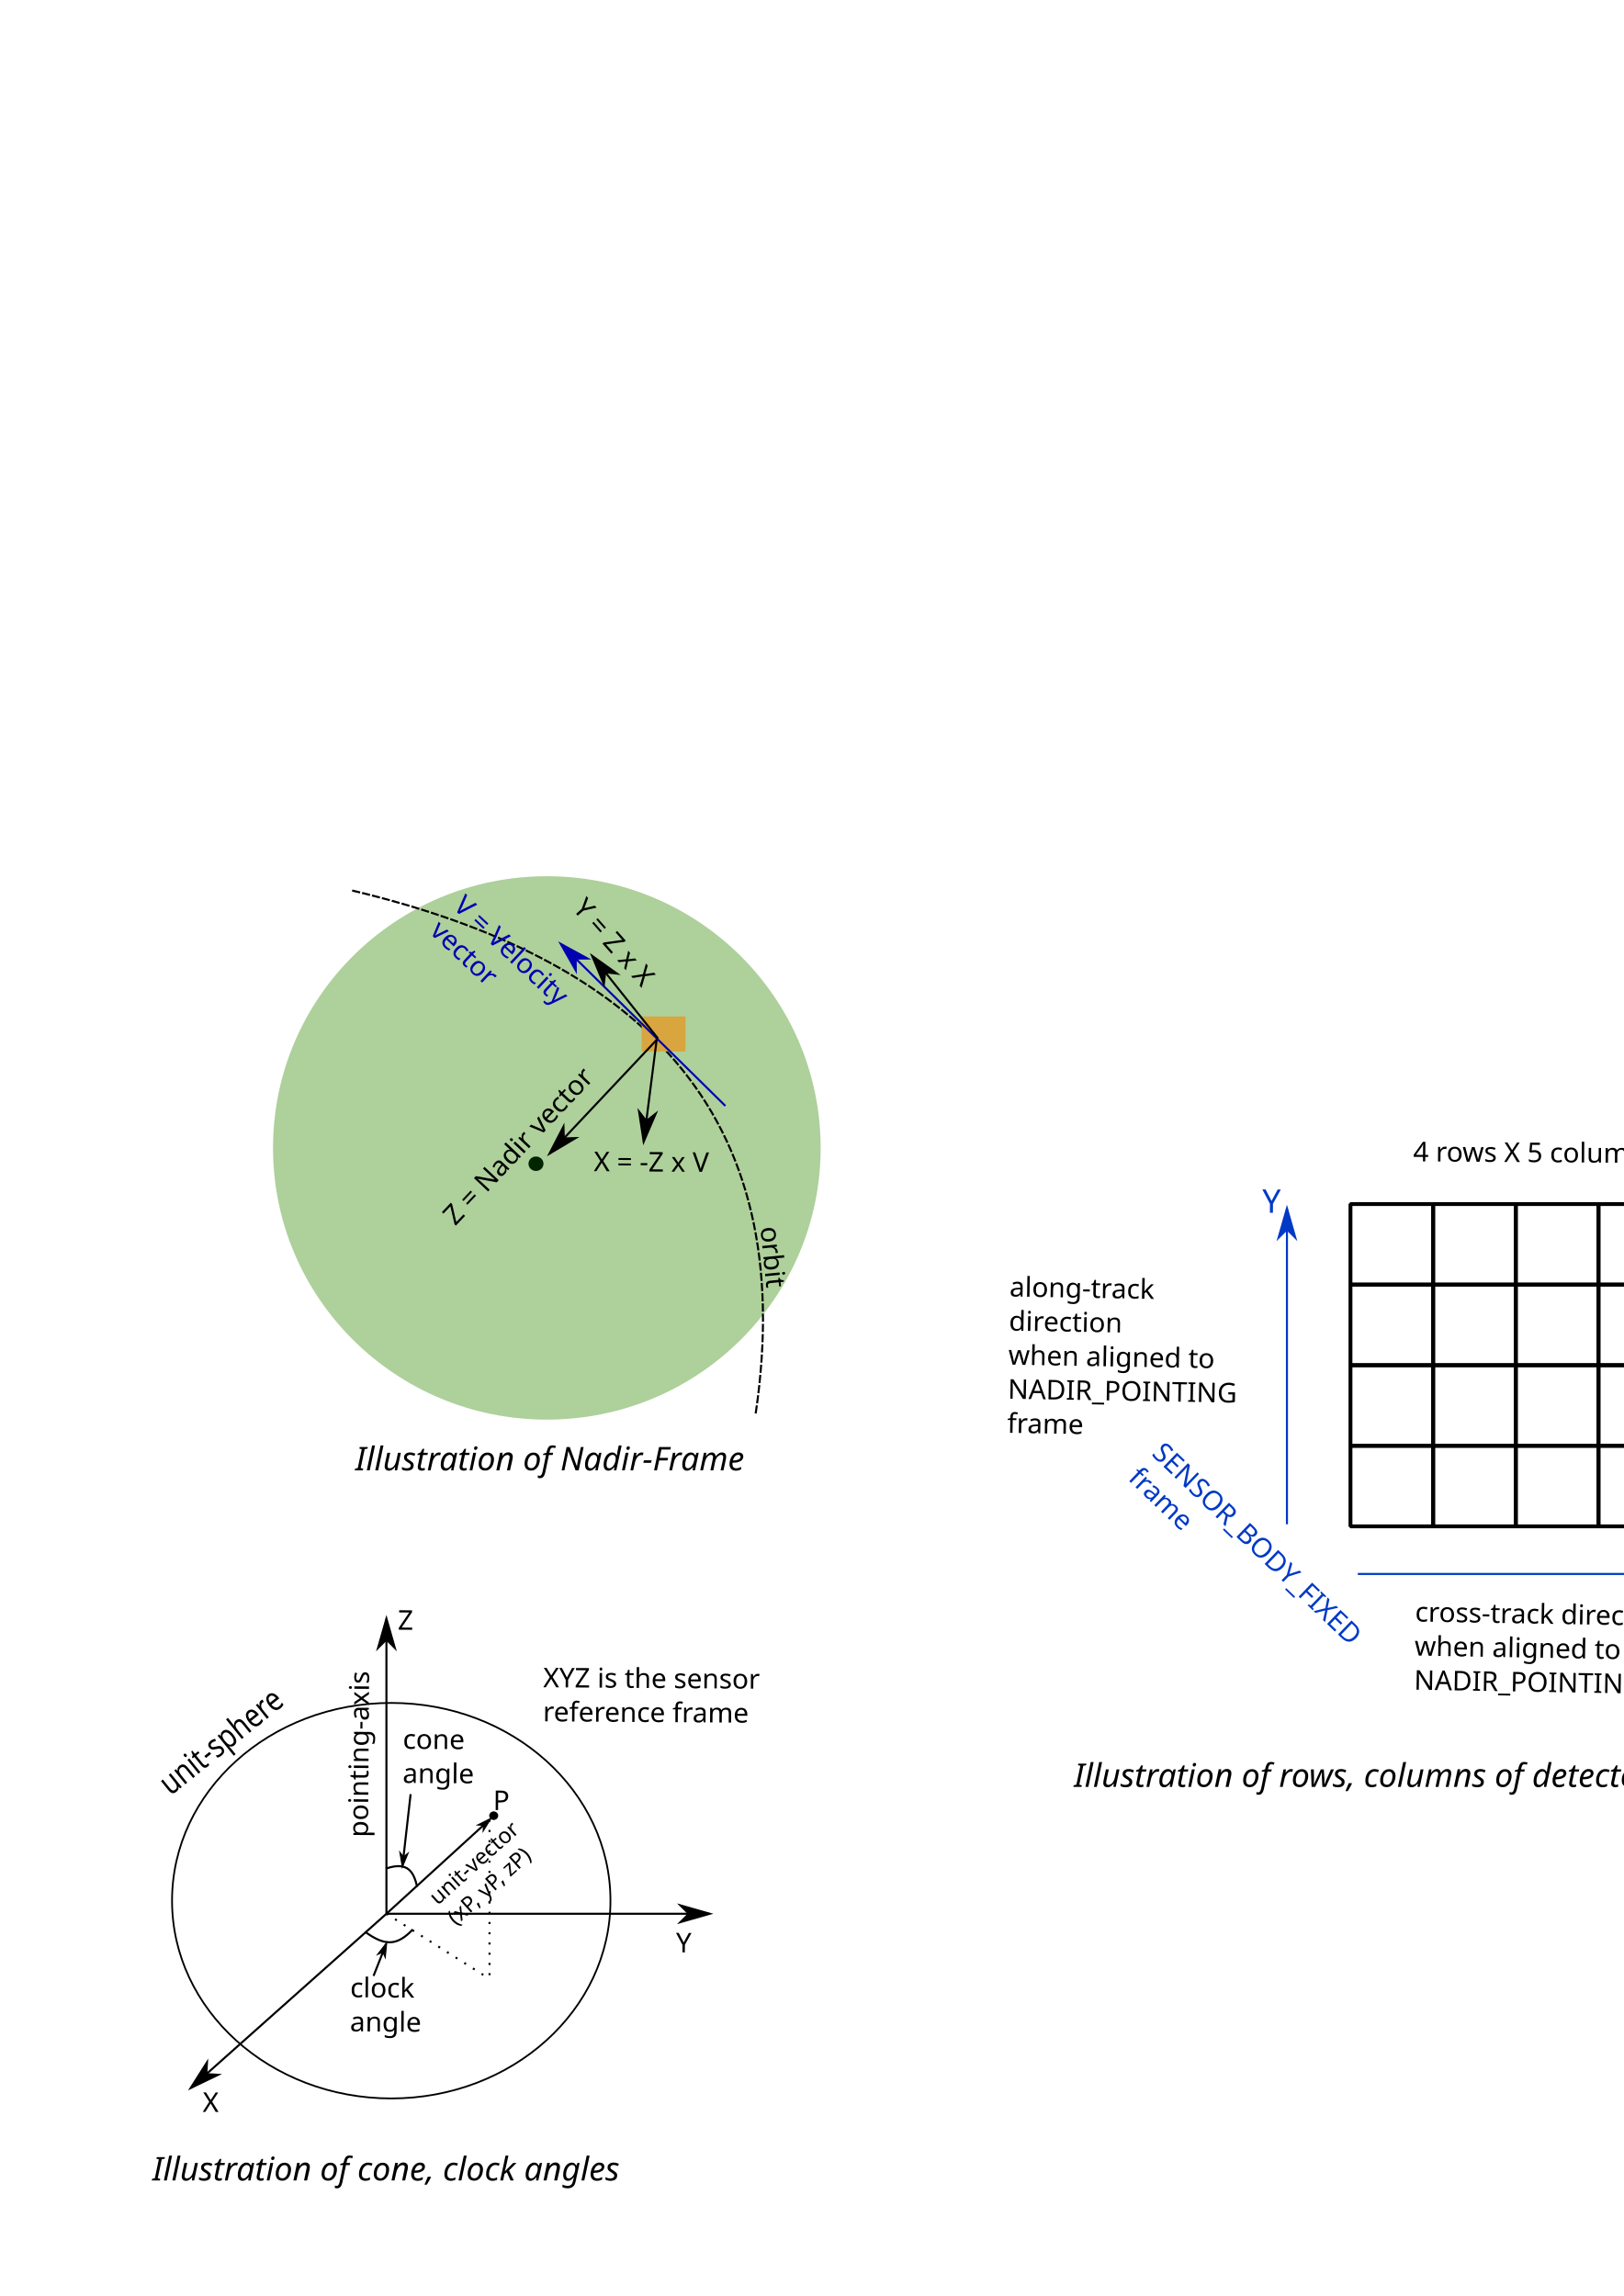
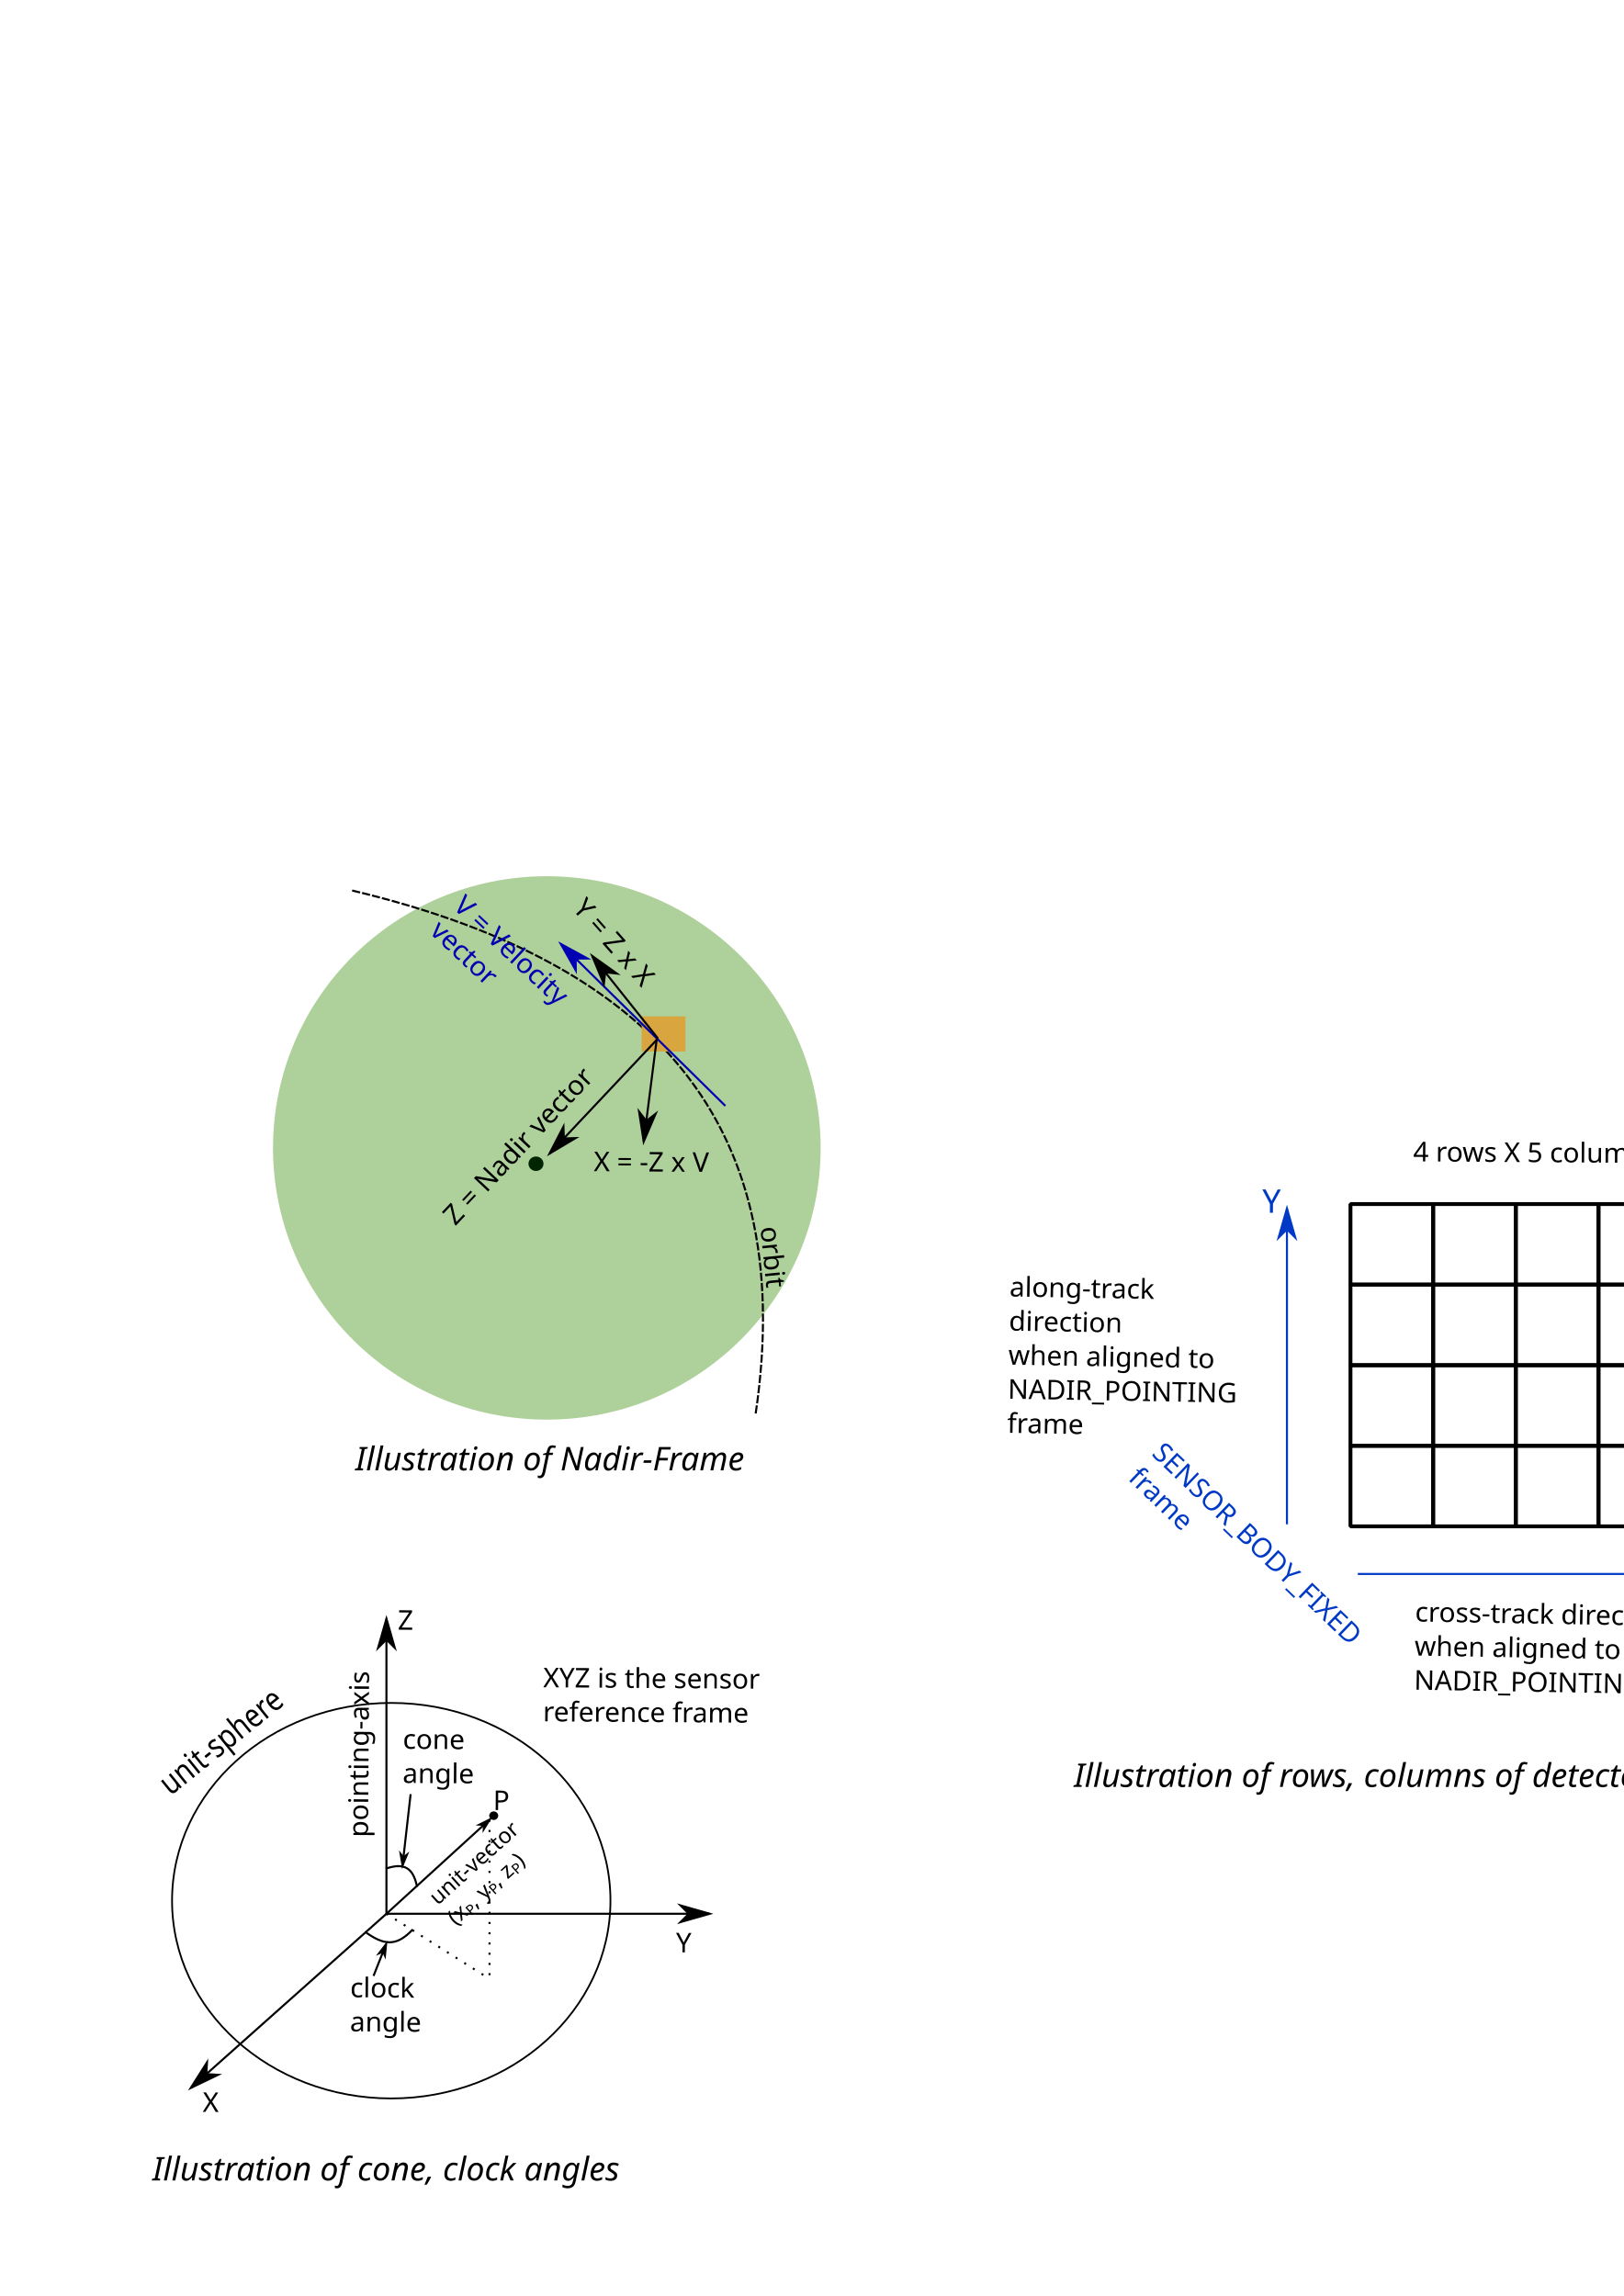
<svg xmlns="http://www.w3.org/2000/svg" width="210mm" height="297mm" viewBox="0 0 210 297" version="1.1" id="svg1009">
  <defs id="defs1003">
    <marker orient="auto" refY="0.0" refX="0.0" id="Arrow1Lstart" style="overflow:visible">
      <path id="path1073" d="M 0.0,0.0 L 5.0,-5.0 L -12.5,0.0 L 5.0,5.0 L 0.0,0.0 z " style="fill-rule:evenodd;stroke:#0039c6;stroke-width:1pt;stroke-opacity:1;fill:#0039c6;fill-opacity:1" transform="scale(0.8) translate(12.5,0)" />
    </marker>
    <marker style="overflow:visible" id="marker1645" refX="0" refY="0" orient="auto">
      <path transform="matrix(-0.8,0,0,-0.8,-10,0)" style="fill:#000000;fill-opacity:1;fill-rule:evenodd;stroke:#000000;stroke-width:1pt;stroke-opacity:1" d="M 0,0 5,-5 -12.5,0 5,5 Z" id="path1643" />
    </marker>
    <marker style="overflow:visible" id="marker1527" refX="0" refY="0" orient="auto">
      <path transform="matrix(-0.8,0,0,-0.8,-10,0)" style="fill:#000000;fill-opacity:1;fill-rule:evenodd;stroke:#000000;stroke-width:1pt;stroke-opacity:1" d="M 0,0 5,-5 -12.5,0 5,5 Z" id="path1525" />
    </marker>
    <marker orient="auto" refY="0.0" refX="0.0" id="Arrow2Lstart" style="overflow:visible">
      <path id="path1091" style="fill-rule:evenodd;stroke-width:0.625;stroke-linejoin:round;stroke:#000000;stroke-opacity:1;fill:#000000;fill-opacity:1" d="M 8.719,4.034 L -2.207,0.016 L 8.719,-4.002 C 6.973,-1.63 6.983,1.616 8.719,4.034 z " transform="scale(1.1) translate(1,0)" />
    </marker>
    <marker orient="auto" refY="0.0" refX="0.0" id="Arrow1Sstart" style="overflow:visible">
      <path id="path1085" d="M 0.0,0.0 L 5.0,-5.0 L -12.5,0.0 L 5.0,5.0 L 0.0,0.0 z " style="fill-rule:evenodd;stroke:#000000;stroke-width:1pt;stroke-opacity:1;fill:#000000;fill-opacity:1" transform="scale(0.2) translate(6,0)" />
    </marker>
    <marker orient="auto" refY="0.0" refX="0.0" id="marker2037" style="overflow:visible;">
      <path id="path2035" d="M 0.0,0.0 L 5.0,-5.0 L -12.5,0.0 L 5.0,5.0 L 0.0,0.0 z " style="fill-rule:evenodd;stroke:#000000;stroke-width:1pt;stroke-opacity:1;fill:#000000;fill-opacity:1" transform="scale(0.4) rotate(180) translate(10,0)" />
    </marker>
    <marker orient="auto" refY="0.0" refX="0.0" id="Arrow1Mend" style="overflow:visible;">
      <path id="path1605" d="M 0.0,0.0 L 5.0,-5.0 L -12.5,0.0 L 5.0,5.0 L 0.0,0.0 z " style="fill-rule:evenodd;stroke:#000000;stroke-width:1pt;stroke-opacity:1;fill:#000000;fill-opacity:1" transform="scale(0.4) rotate(180) translate(10,0)" />
    </marker>
    <marker orient="auto" refY="0" refX="0" id="marker945" style="overflow:visible">
      <path id="path943" d="M 0,0 5,-5 -12.5,0 5,5 Z" style="fill:#000000;fill-opacity:1;fill-rule:evenodd;stroke:#000000;stroke-width:1pt;stroke-opacity:1" transform="matrix(-0.8,0,0,-0.8,-10,0)" />
    </marker>
    <marker style="overflow:visible" id="marker887" refX="0" refY="0" orient="auto">
      <path transform="matrix(-0.8,0,0,-0.8,-10,0)" style="fill:#000000;fill-opacity:1;fill-rule:evenodd;stroke:#000000;stroke-width:1pt;stroke-opacity:1" d="M 0,0 5,-5 -12.5,0 5,5 Z" id="path885" />
    </marker>
    <marker orient="auto" refY="0" refX="0" id="Arrow1Lend" style="overflow:visible">
      <path id="path5532" d="M 0,0 5,-5 -12.5,0 5,5 Z" style="fill:#000000;fill-opacity:1;fill-rule:evenodd;stroke:#000000;stroke-width:1pt;stroke-opacity:1" transform="matrix(-0.8,0,0,-0.8,-10,0)" />
    </marker>
    <marker orient="auto" refY="0" refX="0" id="Arrow1Lend-9" style="overflow:visible">
      <path id="path5532-0" d="M 0,0 5,-5 -12.5,0 5,5 Z" style="fill:#0000b2;fill-opacity:1;fill-rule:evenodd;stroke:#0000b2;stroke-width:1pt;stroke-opacity:1" transform="matrix(-0.8,0,0,-0.8,-10,0)" />
    </marker>
    <marker orient="auto" refY="0" refX="0" id="Arrow1Lend-5" style="overflow:visible">
      <path id="path5532-4" d="M 0,0 5,-5 -12.5,0 5,5 Z" style="fill:#000000;fill-opacity:1;fill-rule:evenodd;stroke:#000000;stroke-width:1pt;stroke-opacity:1" transform="matrix(-0.8,0,0,-0.8,-10,0)" />
    </marker>
    <marker orient="auto" refY="0" refX="0" id="Arrow1Lend-5-1" style="overflow:visible">
      <path id="path5532-4-0" d="M 0,0 5,-5 -12.5,0 5,5 Z" style="fill:#000000;fill-opacity:1;fill-rule:evenodd;stroke:#000000;stroke-width:1pt;stroke-opacity:1" transform="matrix(-0.8,0,0,-0.8,-10,0)" />
    </marker>
    <marker orient="auto" refY="0" refX="0" id="Arrow1Lend-5-9" style="overflow:visible">
      <path id="path5532-4-09" d="M 0,0 5,-5 -12.5,0 5,5 Z" style="fill:#000000;fill-opacity:1;fill-rule:evenodd;stroke:#000000;stroke-width:1pt;stroke-opacity:1" transform="matrix(-0.8,0,0,-0.8,-10,0)" />
    </marker>
    <marker style="overflow:visible" id="marker887-7" refX="0" refY="0" orient="auto">
      <path transform="matrix(-0.8,0,0,-0.8,-10,0)" style="fill:#000000;fill-opacity:1;fill-rule:evenodd;stroke:#000000;stroke-width:1pt;stroke-opacity:1" d="M 0,0 5,-5 -12.5,0 5,5 Z" id="path885-2" />
    </marker>
    <marker orient="auto" refY="0" refX="0" id="marker2037-5" style="overflow:visible">
      <path id="path2035-0" d="M 0,0 5,-5 -12.5,0 5,5 Z" style="fill:#000000;fill-opacity:1;fill-rule:evenodd;stroke:#000000;stroke-width:1pt;stroke-opacity:1" transform="matrix(-0.4,0,0,-0.4,-4,0)" />
    </marker>
    <marker orient="auto" refY="0" refX="0" id="Arrow1Lstart-1" style="overflow:visible">
      <path id="path1073-4" d="M 0,0 5,-5 -12.5,0 5,5 Z" style="fill:#0039c6;fill-opacity:1;fill-rule:evenodd;stroke:#0039c6;stroke-width:1pt;stroke-opacity:1" transform="matrix(0.8,0,0,0.8,10,0)" />
    </marker>
    <marker style="overflow:visible" id="marker1645-1" refX="0" refY="0" orient="auto">
      <path transform="matrix(-0.8,0,0,-0.8,-10,0)" style="fill:#000000;fill-opacity:1;fill-rule:evenodd;stroke:#000000;stroke-width:1pt;stroke-opacity:1" d="M 0,0 5,-5 -12.5,0 5,5 Z" id="path1643-0" />
    </marker>
  </defs>
  <g id="layer1">
    <ellipse style="opacity:1;vector-effect:none;fill:#64a53f;fill-opacity:0.522;stroke:none;stroke-width:0.265;stroke-linecap:butt;stroke-linejoin:bevel;stroke-miterlimit:4;stroke-dasharray:none;stroke-dashoffset:0;stroke-opacity:1;paint-order:markers stroke fill" id="path4716" cx="70.724" cy="148.49" rx="35.413" ry="35.146" />
    <path style="fill:none;stroke:#000000;stroke-width:0.265;stroke-linecap:butt;stroke-linejoin:miter;stroke-miterlimit:4;stroke-dasharray:1.058, 0.265;stroke-dashoffset:0;stroke-opacity:1" d="m 45.546,115.193 c 36.279,8.671 58.116,28.002 52.161,67.847" id="path5523" />
    <rect style="opacity:1;vector-effect:none;fill:#d8a53f;fill-opacity:1;stroke:none;stroke-width:0.265;stroke-linecap:butt;stroke-linejoin:bevel;stroke-miterlimit:4;stroke-dasharray:none;stroke-dashoffset:0;stroke-opacity:1;paint-order:markers stroke fill" id="rect5525" width="5.67" height="4.536" x="82.988" y="131.483" />
    <path style="fill:none;stroke:#000000;stroke-width:0.265;stroke-linecap:butt;stroke-linejoin:miter;stroke-miterlimit:4;stroke-dasharray:none;stroke-opacity:1;marker-end:url(#Arrow1Lend)" d="M 85.1,134.333 71.094,149.2" id="path5527" />
    <path style="fill:none;stroke:#0000b2;stroke-width:0.265;stroke-linecap:butt;stroke-linejoin:miter;stroke-miterlimit:4;stroke-dasharray:none;stroke-opacity:1;marker-end:url(#Arrow1Lend-9)" d="M 93.812,143.053 72.558,122.13" id="path5527-3" />
    <text xml:space="preserve" style="font-style:normal;font-weight:normal;font-size:10.583px;line-height:1.25;font-family:sans-serif;letter-spacing:0px;word-spacing:0px;fill:#000000;fill-opacity:1;stroke:none;stroke-width:0.265" x="45.96" y="190.192" id="text6800">
      <tspan id="tspan6798" x="45.96" y="190.192" style="font-style:italic;font-variant:normal;font-weight:normal;font-stretch:normal;font-size:4.233px;font-family:sans-serif;-inkscape-font-specification:'sans-serif, Normal';font-variant-ligatures:normal;font-variant-caps:normal;font-variant-numeric:normal;font-feature-settings:normal;text-align:start;writing-mode:lr-tb;text-anchor:start;stroke-width:0.265">Illustration of Nadir-Frame</tspan>
    </text>
    <text xml:space="preserve" style="font-style:normal;font-weight:normal;font-size:10.583px;line-height:1.25;font-family:sans-serif;letter-spacing:0px;word-spacing:0px;fill:#000000;fill-opacity:1;stroke:none;stroke-width:0.265" x="-75.043" y="151.665" id="text6800-8" transform="rotate(-46.68361)">
      <tspan x="-75.043" y="151.665" style="font-style:normal;font-variant:normal;font-weight:normal;font-stretch:normal;font-size:3.528px;font-family:sans-serif;-inkscape-font-specification:'sans-serif, Normal';font-variant-ligatures:normal;font-variant-caps:normal;font-variant-numeric:normal;font-feature-settings:normal;text-align:start;writing-mode:lr-tb;text-anchor:start;stroke-width:0.265" id="tspan6858">Z = Nadir vector</tspan>
    </text>
    <text xml:space="preserve" style="font-style:normal;font-weight:normal;font-size:3.528px;line-height:1.25;font-family:sans-serif;letter-spacing:0px;word-spacing:0px;fill:#0000b2;fill-opacity:1;stroke:none;stroke-width:0.265" x="123.005" y="45.489" id="text6800-8-4" transform="rotate(43.23105)">
      <tspan id="tspan6798-0-3" x="123.005" y="45.489" style="font-style:normal;font-variant:normal;font-weight:normal;font-stretch:normal;font-size:3.528px;font-family:sans-serif;-inkscape-font-specification:'sans-serif, Normal';font-variant-ligatures:normal;font-variant-caps:normal;font-variant-numeric:normal;font-feature-settings:normal;text-align:start;writing-mode:lr-tb;text-anchor:start;fill:#0000b2;fill-opacity:1;stroke-width:0.265">V = Velocity </tspan>
      <tspan x="123.005" y="49.899" style="font-style:normal;font-variant:normal;font-weight:normal;font-stretch:normal;font-size:3.528px;font-family:sans-serif;-inkscape-font-specification:'sans-serif, Normal';font-variant-ligatures:normal;font-variant-caps:normal;font-variant-numeric:normal;font-feature-settings:normal;text-align:start;writing-mode:lr-tb;text-anchor:start;fill:#0000b2;fill-opacity:1;stroke-width:0.265" id="tspan6844">vector</tspan>
    </text>
    <ellipse style="opacity:1;vector-effect:none;fill:#002500;fill-opacity:1;stroke:none;stroke-width:0.245;stroke-linecap:butt;stroke-linejoin:bevel;stroke-miterlimit:4;stroke-dasharray:0.978, 0.245;stroke-dashoffset:0;stroke-opacity:1;paint-order:markers stroke fill" id="path6862" cx="69.321" cy="150.536" rx="0.971" ry="0.935" />
    <path style="fill:none;stroke:#000000;stroke-width:0.265;stroke-linecap:butt;stroke-linejoin:miter;stroke-miterlimit:4;stroke-dasharray:none;stroke-opacity:1;marker-end:url(#Arrow1Lend-5)" d="M 84.942,134.392 83.255,147.647" id="path5527-2" />
    <text xml:space="preserve" style="font-style:normal;font-weight:normal;font-size:10.583px;line-height:1.25;font-family:sans-serif;letter-spacing:0px;word-spacing:0px;fill:#000000;fill-opacity:1;stroke:none;stroke-width:0.265" x="77.802" y="150.98" id="text6800-8-3" transform="rotate(0.3823392)">
      <tspan x="77.802" y="150.98" style="font-style:normal;font-variant:normal;font-weight:normal;font-stretch:normal;font-size:3.528px;font-family:sans-serif;-inkscape-font-specification:'sans-serif, Normal';font-variant-ligatures:normal;font-variant-caps:normal;font-variant-numeric:normal;font-feature-settings:normal;text-align:start;writing-mode:lr-tb;text-anchor:start;stroke-width:0.265" id="tspan6858-0">X = -Z x V</tspan>
    </text>
    <path style="fill:none;stroke:#000000;stroke-width:0.265;stroke-linecap:butt;stroke-linejoin:miter;stroke-miterlimit:4;stroke-dasharray:none;stroke-opacity:1;marker-end:url(#Arrow1Lend-5-9)" d="M 85.1,134.333 76.61,123.682" id="path5527-2-9" />
    <text xml:space="preserve" style="font-style:normal;font-weight:normal;font-size:10.583px;line-height:1.25;font-family:sans-serif;letter-spacing:0px;word-spacing:0px;fill:#000000;fill-opacity:1;stroke:none;stroke-width:0.265" x="137.078" y="22.42" id="text6800-8-3-0" transform="rotate(48.54167)">
      <tspan x="137.078" y="22.42" style="font-style:normal;font-variant:normal;font-weight:normal;font-stretch:normal;font-size:3.528px;font-family:sans-serif;-inkscape-font-specification:'sans-serif, Normal';font-variant-ligatures:normal;font-variant-caps:normal;font-variant-numeric:normal;font-feature-settings:normal;text-align:start;writing-mode:lr-tb;text-anchor:start;stroke-width:0.265" id="tspan6858-0-6">Y = Z x X</tspan>
    </text>
    <text xml:space="preserve" style="font-style:normal;font-weight:normal;font-size:10.583px;line-height:1.25;font-family:sans-serif;letter-spacing:0px;word-spacing:0px;fill:#000000;fill-opacity:1;stroke:none;stroke-width:0.265" x="167.791" y="-81.984" id="text6800-8-3-5" transform="rotate(84.26577)">
      <tspan x="167.791" y="-81.984" style="font-style:normal;font-variant:normal;font-weight:normal;font-stretch:normal;font-size:3.528px;font-family:sans-serif;-inkscape-font-specification:'sans-serif, Normal';font-variant-ligatures:normal;font-variant-caps:normal;font-variant-numeric:normal;font-feature-settings:normal;text-align:start;writing-mode:lr-tb;text-anchor:start;stroke-width:0.265" id="tspan6858-0-5">orbit</tspan>
    </text>
    <ellipse style="opacity:1;vector-effect:none;fill:none;fill-opacity:0.522;stroke:#000000;stroke-width:0.227;stroke-linecap:butt;stroke-linejoin:bevel;stroke-miterlimit:4;stroke-dasharray:none;stroke-dashoffset:0;stroke-opacity:1;paint-order:markers stroke fill" id="path873" cx="50.602" cy="245.864" rx="28.35" ry="25.581" />
    <path style="fill:none;stroke:#000000;stroke-width:0.265;stroke-linecap:butt;stroke-linejoin:miter;stroke-miterlimit:4;stroke-dasharray:none;stroke-opacity:1;marker-end:url(#marker945)" d="m 49.979,247.555 0,-38.137" id="path875" />
    <path style="fill:none;stroke:#000000;stroke-width:0.265px;stroke-linecap:butt;stroke-linejoin:miter;stroke-opacity:1;marker-end:url(#marker887)" d="m 49.979,247.555 41.774,0" id="path877" />
    <path style="fill:none;stroke:#000000;stroke-width:0.265px;stroke-linecap:butt;stroke-linejoin:miter;stroke-opacity:1;marker-end:url(#marker887-7)" d="M 49.979,247.555 24.694,270.069" id="path877-9" />
    <text xml:space="preserve" style="font-style:normal;font-weight:normal;font-size:10.583px;line-height:1.25;font-family:sans-serif;letter-spacing:0px;word-spacing:0px;fill:#000000;fill-opacity:1;stroke:none;stroke-width:0.265" x="28.031" y="272.998" id="text6800-8-3-6" transform="rotate(0.3823391)">
      <tspan x="28.031" y="272.998" style="font-style:normal;font-variant:normal;font-weight:normal;font-stretch:normal;font-size:3.528px;font-family:sans-serif;-inkscape-font-specification:'sans-serif, Normal';font-variant-ligatures:normal;font-variant-caps:normal;font-variant-numeric:normal;font-feature-settings:normal;text-align:start;writing-mode:lr-tb;text-anchor:start;stroke-width:0.265" id="tspan6858-0-7">X</tspan>
    </text>
    <text xml:space="preserve" style="font-style:normal;font-weight:normal;font-size:10.583px;line-height:1.25;font-family:sans-serif;letter-spacing:0px;word-spacing:0px;fill:#000000;fill-opacity:1;stroke:none;stroke-width:0.265" x="89.101" y="251.95" id="text6800-8-3-6-8" transform="rotate(0.3823391)">
      <tspan x="89.101" y="251.95" style="font-style:normal;font-variant:normal;font-weight:normal;font-stretch:normal;font-size:3.528px;font-family:sans-serif;-inkscape-font-specification:'sans-serif, Normal';font-variant-ligatures:normal;font-variant-caps:normal;font-variant-numeric:normal;font-feature-settings:normal;text-align:start;writing-mode:lr-tb;text-anchor:start;stroke-width:0.265" id="tspan6858-0-7-2">Y</tspan>
    </text>
    <text xml:space="preserve" style="font-style:normal;font-weight:normal;font-size:10.583px;line-height:1.25;font-family:sans-serif;letter-spacing:0px;word-spacing:0px;fill:#000000;fill-opacity:1;stroke:none;stroke-width:0.265" x="52.84" y="210.462" id="text6800-8-3-6-89" transform="rotate(0.3823391)">
      <tspan x="52.84" y="210.462" style="font-style:normal;font-variant:normal;font-weight:normal;font-stretch:normal;font-size:3.528px;font-family:sans-serif;-inkscape-font-specification:'sans-serif, Normal';font-variant-ligatures:normal;font-variant-caps:normal;font-variant-numeric:normal;font-feature-settings:normal;text-align:start;writing-mode:lr-tb;text-anchor:start;stroke-width:0.265" id="tspan6858-0-7-5">Z</tspan>
    </text>
    <path style="fill:none;stroke:#000000;stroke-width:0.265px;stroke-linecap:butt;stroke-linejoin:miter;stroke-opacity:1;marker-end:url(#Arrow1Mend)" d="M 49.979,247.555 63.311,235.39" id="path1594" />
    <text xml:space="preserve" style="font-style:normal;font-weight:normal;font-size:11.689px;line-height:1.25;font-family:sans-serif;letter-spacing:0px;word-spacing:0px;fill:#000000;fill-opacity:1;stroke:none;stroke-width:0.292" x="-142.113" y="176.614" id="text6800-8-3-6-89-4" transform="matrix(0.7063851,-0.5663664,0.6932018,0.8598621,0,0)">
      <tspan x="-142.113" y="176.614" style="font-style:normal;font-variant:normal;font-weight:normal;font-stretch:normal;font-size:3.896px;font-family:sans-serif;-inkscape-font-specification:'sans-serif, Normal';font-variant-ligatures:normal;font-variant-caps:normal;font-variant-numeric:normal;font-feature-settings:normal;text-align:start;writing-mode:lr-tb;text-anchor:start;stroke-width:0.292" id="tspan6858-0-7-5-1">unit-sphere</tspan>
    </text>
    <path style="fill:none;stroke:#000000;stroke-width:0.265;stroke-linecap:butt;stroke-linejoin:miter;stroke-opacity:1;stroke-miterlimit:4;stroke-dasharray:0.265,1.058;stroke-dashoffset:0" d="m 63.311,235.39 v 20.584" id="path1944" />
    <path style="fill:none;stroke:#000000;stroke-width:0.265;stroke-linecap:butt;stroke-linejoin:miter;stroke-opacity:1;stroke-miterlimit:4;stroke-dasharray:0.265,1.058;stroke-dashoffset:0" d="m 49.979,247.555 13.332,8.419" id="path1946" />
    <path style="fill:none;stroke:#000000;stroke-width:0.265px;stroke-linecap:butt;stroke-linejoin:miter;stroke-opacity:1" d="m 49.893,241.721 c 2.914,-1.014 3.629,0.501 4.059,2.344" id="path1948" />
    <path style="fill:none;stroke:#000000;stroke-width:0.265px;stroke-linecap:butt;stroke-linejoin:miter;stroke-opacity:1" d="m 47.206,249.881 c 2.442,1.773 4.054,1.966 6.186,-0.302" id="path1948-5" />
    <text xml:space="preserve" style="font-style:normal;font-weight:normal;font-size:3.528px;line-height:1.25;font-family:sans-serif;letter-spacing:0px;word-spacing:0px;fill:#000000;fill-opacity:1;stroke:none;stroke-width:0.265" x="53.609" y="225.862" id="text6800-8-3-00" transform="rotate(0.3823391)">
      <tspan x="53.609" y="225.862" style="font-style:normal;font-variant:normal;font-weight:normal;font-stretch:normal;font-size:3.528px;font-family:sans-serif;-inkscape-font-specification:'sans-serif, Normal';font-variant-ligatures:normal;font-variant-caps:normal;font-variant-numeric:normal;font-feature-settings:normal;text-align:start;writing-mode:lr-tb;text-anchor:start;stroke-width:0.265" id="tspan6858-0-69">cone</tspan>
      <tspan x="53.609" y="230.272" style="font-style:normal;font-variant:normal;font-weight:normal;font-stretch:normal;font-size:3.528px;font-family:sans-serif;-inkscape-font-specification:'sans-serif, Normal';font-variant-ligatures:normal;font-variant-caps:normal;font-variant-numeric:normal;font-feature-settings:normal;text-align:start;writing-mode:lr-tb;text-anchor:start;stroke-width:0.265" id="tspan1983">angle</tspan>
    </text>
    <text xml:space="preserve" style="font-style:normal;font-weight:normal;font-size:3.528px;line-height:1.25;font-family:sans-serif;letter-spacing:0px;word-spacing:0px;fill:#000000;fill-opacity:1;stroke:none;stroke-width:0.265" x="47.012" y="258.044" id="text6800-8-3-00-6" transform="rotate(0.3823391)">
      <tspan x="47.012" y="258.044" style="font-style:normal;font-variant:normal;font-weight:normal;font-stretch:normal;font-size:3.528px;font-family:sans-serif;-inkscape-font-specification:'sans-serif, Normal';font-variant-ligatures:normal;font-variant-caps:normal;font-variant-numeric:normal;font-feature-settings:normal;text-align:start;writing-mode:lr-tb;text-anchor:start;stroke-width:0.265" id="tspan1983-9">clock</tspan>
      <tspan x="47.012" y="262.454" style="font-style:normal;font-variant:normal;font-weight:normal;font-stretch:normal;font-size:3.528px;font-family:sans-serif;-inkscape-font-specification:'sans-serif, Normal';font-variant-ligatures:normal;font-variant-caps:normal;font-variant-numeric:normal;font-feature-settings:normal;text-align:start;writing-mode:lr-tb;text-anchor:start;stroke-width:0.265" id="tspan2008">angle</tspan>
    </text>
    <text xml:space="preserve" style="font-style:normal;font-variant:normal;font-weight:normal;font-stretch:normal;font-size:2.822px;line-height:1.25;font-family:sans-serif;-inkscape-font-specification:'sans-serif, Normal';font-variant-ligatures:normal;font-variant-caps:normal;font-variant-numeric:normal;font-feature-settings:normal;text-align:start;letter-spacing:0px;word-spacing:0px;writing-mode:lr-tb;text-anchor:start;fill:#000000;fill-opacity:1;stroke:none;stroke-width:0.265" x="-122.857" y="221.099" id="text6800-8-3-00-5" transform="rotate(-41.98907)">
      <tspan x="-122.857" y="221.099" style="font-style:normal;font-variant:normal;font-weight:normal;font-stretch:normal;font-size:2.822px;font-family:sans-serif;-inkscape-font-specification:'sans-serif, Normal';font-variant-ligatures:normal;font-variant-caps:normal;font-variant-numeric:normal;font-feature-settings:normal;text-align:start;writing-mode:lr-tb;text-anchor:start;stroke-width:0.265" id="tspan1983-94">unit-vector</tspan>
-       <tspan x="-122.857" y="224.626" style="font-style:normal;font-variant:normal;font-weight:normal;font-stretch:normal;font-size:2.822px;font-family:sans-serif;-inkscape-font-specification:'sans-serif, Normal';font-variant-ligatures:normal;font-variant-caps:normal;font-variant-numeric:normal;font-feature-settings:normal;text-align:start;writing-mode:lr-tb;text-anchor:start;stroke-width:0.265" id="tspan2466">(xP, yP, zP)</tspan>
+       <tspan x="-122.857" y="224.626" style="font-style:normal;font-variant:normal;font-weight:normal;font-stretch:normal;font-size:2.822px;font-family:sans-serif;-inkscape-font-specification:'sans-serif, Normal';font-variant-ligatures:normal;font-variant-caps:normal;font-variant-numeric:normal;font-feature-settings:normal;text-align:start;writing-mode:lr-tb;text-anchor:start;stroke-width:0.265" id="tspan2466">(x<tspan style="font-size:65%;baseline-shift:sub" id="tspan1060">P</tspan>, y<tspan style="font-size:65%;baseline-shift:sub" id="tspan1062">P</tspan>, z<tspan style="font-size:65%;baseline-shift:sub" id="tspan1064">P</tspan>)</tspan>
    </text>
    <path style="fill:none;stroke:#000000;stroke-width:0.265px;stroke-linecap:butt;stroke-linejoin:miter;stroke-opacity:1;marker-end:url(#marker2037)" d="m 53.106,232.083 -1.039,9.166" id="path2033" />
    <path style="fill:none;stroke:#000000;stroke-width:0.265px;stroke-linecap:butt;stroke-linejoin:miter;stroke-opacity:1;marker-end:url(#marker2037-5)" d="M 48.31,255.596 49.916,251.533" id="path2033-4" />
    <text xml:space="preserve" style="font-style:normal;font-weight:normal;font-size:10.583px;line-height:1.25;font-family:sans-serif;letter-spacing:0px;word-spacing:0px;fill:#000000;fill-opacity:1;stroke:none;stroke-width:0.265" x="19.716" y="282.056" id="text6800-9">
      <tspan id="tspan6798-8" x="19.716" y="282.056" style="font-style:italic;font-variant:normal;font-weight:normal;font-stretch:normal;font-size:4.233px;font-family:sans-serif;-inkscape-font-specification:'sans-serif, Normal';font-variant-ligatures:normal;font-variant-caps:normal;font-variant-numeric:normal;font-feature-settings:normal;text-align:start;writing-mode:lr-tb;text-anchor:start;stroke-width:0.265">Illustration of cone, clock angles</tspan>
    </text>
    <text xml:space="preserve" style="font-style:normal;font-weight:normal;font-size:3.528px;line-height:1.25;font-family:sans-serif;letter-spacing:0px;word-spacing:0px;fill:#000000;fill-opacity:1;stroke:none;stroke-width:0.265" x="65.323" y="233.702" id="text6800-8-3-00-6-9" transform="rotate(0.3823391)">
      <tspan x="65.323" y="233.702" style="font-style:normal;font-variant:normal;font-weight:normal;font-stretch:normal;font-size:3.528px;font-family:sans-serif;-inkscape-font-specification:'sans-serif, Normal';font-variant-ligatures:normal;font-variant-caps:normal;font-variant-numeric:normal;font-feature-settings:normal;text-align:start;writing-mode:lr-tb;text-anchor:start;stroke-width:0.265" id="tspan2008-0">P</tspan>
    </text>
    <ellipse style="opacity:1;vector-effect:none;fill:#000000;fill-opacity:1;stroke:#000000;stroke-width:0.265;stroke-linecap:butt;stroke-linejoin:bevel;stroke-miterlimit:4;stroke-dasharray:3.175, 0.265;stroke-dashoffset:0;stroke-opacity:1;paint-order:markers stroke fill" id="path2491" cx="63.854" cy="234.87" rx="0.449" ry="0.425" />
    <text xml:space="preserve" style="font-style:normal;font-weight:normal;font-size:3.528px;line-height:1.25;font-family:sans-serif;letter-spacing:0px;word-spacing:0px;fill:#000000;fill-opacity:1;stroke:none;stroke-width:0.265" x="71.704" y="217.781" id="text6800-8-3-00-6-6" transform="rotate(0.3823391)">
      <tspan x="71.704" y="217.781" style="font-style:normal;font-variant:normal;font-weight:normal;font-stretch:normal;font-size:3.528px;font-family:sans-serif;-inkscape-font-specification:'sans-serif, Normal';font-variant-ligatures:normal;font-variant-caps:normal;font-variant-numeric:normal;font-feature-settings:normal;text-align:start;writing-mode:lr-tb;text-anchor:start;stroke-width:0.265" id="tspan2008-1">XYZ is the sensor </tspan>
      <tspan x="71.704" y="222.19" style="font-style:normal;font-variant:normal;font-weight:normal;font-stretch:normal;font-size:3.528px;font-family:sans-serif;-inkscape-font-specification:'sans-serif, Normal';font-variant-ligatures:normal;font-variant-caps:normal;font-variant-numeric:normal;font-feature-settings:normal;text-align:start;writing-mode:lr-tb;text-anchor:start;stroke-width:0.265" id="tspan2520">reference frame</tspan>
    </text>
    <text xml:space="preserve" style="font-style:normal;font-weight:normal;font-size:10.583px;line-height:1.25;font-family:sans-serif;letter-spacing:0px;word-spacing:0px;fill:#000000;fill-opacity:1;stroke:none;stroke-width:0.265" x="72.296" y="218.824" id="text2516">
      <tspan id="tspan2514" x="72.296" y="228.479" style="stroke-width:0.265" />
    </text>
    <text xml:space="preserve" style="font-style:normal;font-weight:normal;font-size:10.583px;line-height:1.25;font-family:sans-serif;letter-spacing:0px;word-spacing:0px;fill:#000000;fill-opacity:1;stroke:none;stroke-width:0.265" x="-237.347" y="49.182" id="text6800-8-3-6-89-42" transform="rotate(-89.61766)">
      <tspan x="-237.347" y="49.182" style="font-style:normal;font-variant:normal;font-weight:normal;font-stretch:normal;font-size:3.528px;font-family:sans-serif;-inkscape-font-specification:'sans-serif, Normal';font-variant-ligatures:normal;font-variant-caps:normal;font-variant-numeric:normal;font-feature-settings:normal;text-align:start;writing-mode:lr-tb;text-anchor:start;stroke-width:0.265" id="tspan6858-0-7-5-9">pointing-axis</tspan>
    </text>
    <rect style="opacity:1;vector-effect:none;fill:none;fill-opacity:1;stroke:#000000;stroke-width:0.5;stroke-linecap:butt;stroke-linejoin:bevel;stroke-miterlimit:4;stroke-dasharray:none;stroke-dashoffset:0;stroke-opacity:1;paint-order:markers stroke fill" id="rect961" width="10.691" height="10.424" x="174.661" y="187.019" />
    <rect style="opacity:1;vector-effect:none;fill:none;fill-opacity:1;stroke:#000000;stroke-width:0.5;stroke-linecap:butt;stroke-linejoin:bevel;stroke-miterlimit:4;stroke-dasharray:none;stroke-dashoffset:0;stroke-opacity:1;paint-order:markers stroke fill" id="rect961-1" width="10.691" height="10.424" x="185.351" y="187.019" />
    <rect style="opacity:1;vector-effect:none;fill:none;fill-opacity:1;stroke:#000000;stroke-width:0.5;stroke-linecap:butt;stroke-linejoin:bevel;stroke-miterlimit:4;stroke-dasharray:none;stroke-dashoffset:0;stroke-opacity:1;paint-order:markers stroke fill" id="rect961-4" width="10.691" height="10.424" x="196.042" y="187.019" />
    <rect style="opacity:1;vector-effect:none;fill:none;fill-opacity:1;stroke:#000000;stroke-width:0.5;stroke-linecap:butt;stroke-linejoin:bevel;stroke-miterlimit:4;stroke-dasharray:none;stroke-dashoffset:0;stroke-opacity:1;paint-order:markers stroke fill" id="rect961-7" width="10.691" height="10.424" x="206.733" y="187.019" />
    <rect style="opacity:1;vector-effect:none;fill:none;fill-opacity:1;stroke:#000000;stroke-width:0.5;stroke-linecap:butt;stroke-linejoin:bevel;stroke-miterlimit:4;stroke-dasharray:none;stroke-dashoffset:0;stroke-opacity:1;paint-order:markers stroke fill" id="rect961-49" width="10.691" height="10.424" x="217.424" y="187.019" />
    <rect style="opacity:1;vector-effect:none;fill:none;fill-opacity:1;stroke:#000000;stroke-width:0.5;stroke-linecap:butt;stroke-linejoin:bevel;stroke-miterlimit:4;stroke-dasharray:none;stroke-dashoffset:0;stroke-opacity:1;paint-order:markers stroke fill" id="rect961-5" width="10.691" height="10.424" x="174.661" y="176.595" />
    <rect style="opacity:1;vector-effect:none;fill:none;fill-opacity:1;stroke:#000000;stroke-width:0.5;stroke-linecap:butt;stroke-linejoin:bevel;stroke-miterlimit:4;stroke-dasharray:none;stroke-dashoffset:0;stroke-opacity:1;paint-order:markers stroke fill" id="rect961-1-7" width="10.691" height="10.424" x="185.351" y="176.595" />
    <rect style="opacity:1;vector-effect:none;fill:none;fill-opacity:1;stroke:#000000;stroke-width:0.5;stroke-linecap:butt;stroke-linejoin:bevel;stroke-miterlimit:4;stroke-dasharray:none;stroke-dashoffset:0;stroke-opacity:1;paint-order:markers stroke fill" id="rect961-4-2" width="10.691" height="10.424" x="196.042" y="176.595" />
    <rect style="opacity:1;vector-effect:none;fill:none;fill-opacity:1;stroke:#000000;stroke-width:0.5;stroke-linecap:butt;stroke-linejoin:bevel;stroke-miterlimit:4;stroke-dasharray:none;stroke-dashoffset:0;stroke-opacity:1;paint-order:markers stroke fill" id="rect961-7-3" width="10.691" height="10.424" x="206.733" y="176.595" />
    <rect style="opacity:1;vector-effect:none;fill:none;fill-opacity:1;stroke:#000000;stroke-width:0.5;stroke-linecap:butt;stroke-linejoin:bevel;stroke-miterlimit:4;stroke-dasharray:none;stroke-dashoffset:0;stroke-opacity:1;paint-order:markers stroke fill" id="rect961-49-9" width="10.691" height="10.424" x="217.424" y="176.595" />
    <rect style="opacity:1;vector-effect:none;fill:none;fill-opacity:1;stroke:#000000;stroke-width:0.5;stroke-linecap:butt;stroke-linejoin:bevel;stroke-miterlimit:4;stroke-dasharray:none;stroke-dashoffset:0;stroke-opacity:1;paint-order:markers stroke fill" id="rect961-0" width="10.691" height="10.424" x="174.661" y="166.172" />
    <rect style="opacity:1;vector-effect:none;fill:none;fill-opacity:1;stroke:#000000;stroke-width:0.5;stroke-linecap:butt;stroke-linejoin:bevel;stroke-miterlimit:4;stroke-dasharray:none;stroke-dashoffset:0;stroke-opacity:1;paint-order:markers stroke fill" id="rect961-1-9" width="10.691" height="10.424" x="185.351" y="166.172" />
    <rect style="opacity:1;vector-effect:none;fill:none;fill-opacity:1;stroke:#000000;stroke-width:0.5;stroke-linecap:butt;stroke-linejoin:bevel;stroke-miterlimit:4;stroke-dasharray:none;stroke-dashoffset:0;stroke-opacity:1;paint-order:markers stroke fill" id="rect961-4-8" width="10.691" height="10.424" x="196.042" y="166.172" />
    <rect style="opacity:1;vector-effect:none;fill:none;fill-opacity:1;stroke:#000000;stroke-width:0.5;stroke-linecap:butt;stroke-linejoin:bevel;stroke-miterlimit:4;stroke-dasharray:none;stroke-dashoffset:0;stroke-opacity:1;paint-order:markers stroke fill" id="rect961-7-2" width="10.691" height="10.424" x="206.733" y="166.172" />
    <rect style="opacity:1;vector-effect:none;fill:none;fill-opacity:1;stroke:#000000;stroke-width:0.5;stroke-linecap:butt;stroke-linejoin:bevel;stroke-miterlimit:4;stroke-dasharray:none;stroke-dashoffset:0;stroke-opacity:1;paint-order:markers stroke fill" id="rect961-49-0" width="10.691" height="10.424" x="217.424" y="166.172" />
    <rect style="opacity:1;vector-effect:none;fill:none;fill-opacity:1;stroke:#000000;stroke-width:0.5;stroke-linecap:butt;stroke-linejoin:bevel;stroke-miterlimit:4;stroke-dasharray:none;stroke-dashoffset:0;stroke-opacity:1;paint-order:markers stroke fill" id="rect961-3" width="10.691" height="10.424" x="174.661" y="155.748" />
    <rect style="opacity:1;vector-effect:none;fill:none;fill-opacity:1;stroke:#000000;stroke-width:0.5;stroke-linecap:butt;stroke-linejoin:bevel;stroke-miterlimit:4;stroke-dasharray:none;stroke-dashoffset:0;stroke-opacity:1;paint-order:markers stroke fill" id="rect961-1-0" width="10.691" height="10.424" x="185.351" y="155.748" />
    <rect style="opacity:1;vector-effect:none;fill:none;fill-opacity:1;stroke:#000000;stroke-width:0.5;stroke-linecap:butt;stroke-linejoin:bevel;stroke-miterlimit:4;stroke-dasharray:none;stroke-dashoffset:0;stroke-opacity:1;paint-order:markers stroke fill" id="rect961-4-4" width="10.691" height="10.424" x="196.042" y="155.748" />
    <rect style="opacity:1;vector-effect:none;fill:none;fill-opacity:1;stroke:#000000;stroke-width:0.5;stroke-linecap:butt;stroke-linejoin:bevel;stroke-miterlimit:4;stroke-dasharray:none;stroke-dashoffset:0;stroke-opacity:1;paint-order:markers stroke fill" id="rect961-7-1" width="10.691" height="10.424" x="206.733" y="155.748" />
    <rect style="opacity:1;vector-effect:none;fill:none;fill-opacity:1;stroke:#000000;stroke-width:0.5;stroke-linecap:butt;stroke-linejoin:bevel;stroke-miterlimit:4;stroke-dasharray:none;stroke-dashoffset:0;stroke-opacity:1;paint-order:markers stroke fill" id="rect961-49-03" width="10.691" height="10.424" x="217.424" y="155.748" />
    <text xml:space="preserve" style="font-style:normal;font-weight:normal;font-size:3.528px;line-height:1.25;font-family:sans-serif;letter-spacing:0px;word-spacing:0px;fill:#000000;fill-opacity:1;stroke:none;stroke-width:0.265" x="138.902" y="231.148" id="text6800-7">
      <tspan x="138.902" y="231.148" style="font-style:italic;font-variant:normal;font-weight:normal;font-stretch:normal;font-size:4.233px;font-family:sans-serif;-inkscape-font-specification:'sans-serif, Normal';font-variant-ligatures:normal;font-variant-caps:normal;font-variant-numeric:normal;font-feature-settings:normal;text-align:start;writing-mode:lr-tb;text-anchor:start;stroke-width:0.265" id="tspan1069">Illustration of rows, columns of detectors</tspan>
    </text>
    <path style="fill:none;stroke:#0039c6;stroke-width:0.265px;stroke-linecap:butt;stroke-linejoin:miter;stroke-opacity:1;marker-start:url(#Arrow1Lstart)" d="M 166.446,156.353 V 197.174" id="path1071" />
    <path style="fill:none;stroke:#0039c6;stroke-width:0.265px;stroke-linecap:butt;stroke-linejoin:miter;stroke-opacity:1;marker-start:url(#Arrow1Lstart-1)" d="M 228.46,203.6 H 175.612" id="path1071-6" />
    <text xml:space="preserve" style="font-style:normal;font-weight:normal;font-size:3.528px;line-height:1.25;font-family:sans-serif;letter-spacing:0px;word-spacing:0px;fill:#0039c6;fill-opacity:1;stroke:none;stroke-width:0.265" x="228.365" y="207.006" id="text6800-8-3-00-6-6-8" transform="rotate(0.3823391)">
      <tspan x="228.365" y="207.006" style="font-style:normal;font-variant:normal;font-weight:normal;font-stretch:normal;font-size:4.233px;font-family:sans-serif;-inkscape-font-specification:'sans-serif, Normal';font-variant-ligatures:normal;font-variant-caps:normal;font-variant-numeric:normal;font-feature-settings:normal;text-align:start;writing-mode:lr-tb;text-anchor:start;fill:#0039c6;fill-opacity:1;stroke-width:0.265" id="tspan2520-5">X</tspan>
    </text>
    <text xml:space="preserve" style="font-style:normal;font-weight:normal;font-size:3.528px;line-height:1.25;font-family:sans-serif;letter-spacing:0px;word-spacing:0px;fill:#0039c6;fill-opacity:1;stroke:none;stroke-width:0.265" x="164.287" y="155.778" id="text6800-8-3-00-6-6-8-3" transform="rotate(0.3823391)">
      <tspan x="164.287" y="155.778" style="font-style:normal;font-variant:normal;font-weight:normal;font-stretch:normal;font-size:4.233px;font-family:sans-serif;-inkscape-font-specification:'sans-serif, Normal';font-variant-ligatures:normal;font-variant-caps:normal;font-variant-numeric:normal;font-feature-settings:normal;text-align:start;writing-mode:lr-tb;text-anchor:start;fill:#0039c6;fill-opacity:1;stroke-width:0.265" id="tspan2520-5-5">Y</tspan>
    </text>
    <text xml:space="preserve" style="font-style:normal;font-weight:normal;font-size:3.528px;line-height:1.25;font-family:sans-serif;letter-spacing:0px;word-spacing:0px;fill:#000000;fill-opacity:1;stroke:none;stroke-width:0.265" x="183.754" y="148.999" id="text6800-8-3-00-6-6-6" transform="rotate(0.3823391)">
      <tspan x="183.754" y="148.999" style="font-style:normal;font-variant:normal;font-weight:normal;font-stretch:normal;font-size:3.528px;font-family:sans-serif;-inkscape-font-specification:'sans-serif, Normal';font-variant-ligatures:normal;font-variant-caps:normal;font-variant-numeric:normal;font-feature-settings:normal;text-align:start;writing-mode:lr-tb;text-anchor:start;stroke-width:0.265" id="tspan2520-3">4 rows X 5 columns</tspan>
    </text>
    <text xml:space="preserve" style="font-style:normal;font-weight:normal;font-size:3.528px;line-height:1.25;font-family:sans-serif;letter-spacing:0px;word-spacing:0px;fill:#0039c6;fill-opacity:1;stroke:none;stroke-width:0.265;" x="237.69" y="32.48" id="text6800-8-3-00-6-6-8-8" transform="rotate(43.87416)">
      <tspan x="237.69" y="32.48" style="font-style:normal;font-variant:normal;font-weight:normal;font-stretch:normal;font-size:3.528px;font-family:sans-serif;-inkscape-font-specification:'sans-serif, Normal';font-variant-ligatures:normal;font-variant-caps:normal;font-variant-numeric:normal;font-feature-settings:normal;text-align:start;writing-mode:lr-tb;text-anchor:start;stroke-width:0.265;fill:#0039c6;fill-opacity:1;" id="tspan2520-5-3">SENSOR_BODY_FIXED </tspan>
      <tspan x="237.69" y="36.889" style="font-style:normal;font-variant:normal;font-weight:normal;font-stretch:normal;font-size:3.528px;font-family:sans-serif;-inkscape-font-specification:'sans-serif, Normal';font-variant-ligatures:normal;font-variant-caps:normal;font-variant-numeric:normal;font-feature-settings:normal;text-align:start;writing-mode:lr-tb;text-anchor:start;stroke-width:0.265;fill:#0039c6;fill-opacity:1;" id="tspan3282">frame</tspan>
    </text>
    <text xml:space="preserve" style="font-style:normal;font-weight:normal;font-size:3.528px;line-height:1.25;font-family:sans-serif;letter-spacing:0px;word-spacing:0px;fill:#000000;fill-opacity:1;stroke:none;stroke-width:0.265" x="133.464" y="165.391" id="text6800-8-3-00-6-6-8-3-9" transform="rotate(1.000666)">
      <tspan x="133.464" y="165.391" style="font-style:normal;font-variant:normal;font-weight:normal;font-stretch:normal;font-size:3.528px;font-family:sans-serif;-inkscape-font-specification:'sans-serif, Normal';font-variant-ligatures:normal;font-variant-caps:normal;font-variant-numeric:normal;font-feature-settings:normal;text-align:start;writing-mode:lr-tb;text-anchor:start;stroke-width:0.265" id="tspan2520-5-5-8">along-track </tspan>
      <tspan x="133.464" y="169.801" style="font-style:normal;font-variant:normal;font-weight:normal;font-stretch:normal;font-size:3.528px;font-family:sans-serif;-inkscape-font-specification:'sans-serif, Normal';font-variant-ligatures:normal;font-variant-caps:normal;font-variant-numeric:normal;font-feature-settings:normal;text-align:start;writing-mode:lr-tb;text-anchor:start;stroke-width:0.265" id="tspan3244">direction</tspan>
      <tspan x="133.464" y="174.211" style="font-style:normal;font-variant:normal;font-weight:normal;font-stretch:normal;font-size:3.528px;font-family:sans-serif;-inkscape-font-specification:'sans-serif, Normal';font-variant-ligatures:normal;font-variant-caps:normal;font-variant-numeric:normal;font-feature-settings:normal;text-align:start;writing-mode:lr-tb;text-anchor:start;stroke-width:0.265" id="tspan3240">when aligned to </tspan>
      <tspan x="133.464" y="178.62" style="font-style:normal;font-variant:normal;font-weight:normal;font-stretch:normal;font-size:3.528px;font-family:sans-serif;-inkscape-font-specification:'sans-serif, Normal';font-variant-ligatures:normal;font-variant-caps:normal;font-variant-numeric:normal;font-feature-settings:normal;text-align:start;writing-mode:lr-tb;text-anchor:start;stroke-width:0.265" id="tspan3242">NADIR_POINTING</tspan>
      <tspan x="133.464" y="183.03" style="font-style:normal;font-variant:normal;font-weight:normal;font-stretch:normal;font-size:3.528px;font-family:sans-serif;-inkscape-font-specification:'sans-serif, Normal';font-variant-ligatures:normal;font-variant-caps:normal;font-variant-numeric:normal;font-feature-settings:normal;text-align:start;writing-mode:lr-tb;text-anchor:start;stroke-width:0.265" id="tspan3246">frame</tspan>
    </text>
    <text xml:space="preserve" style="font-style:normal;font-weight:normal;font-size:3.528px;line-height:1.25;font-family:sans-serif;letter-spacing:0px;word-spacing:0px;fill:#000000;fill-opacity:1;stroke:none;stroke-width:0.265" x="186.65" y="206.515" id="text6800-8-3-00-6-6-8-3-9-9" transform="rotate(1.000666)">
      <tspan x="186.65" y="206.515" style="font-style:normal;font-variant:normal;font-weight:normal;font-stretch:normal;font-size:3.528px;font-family:sans-serif;-inkscape-font-specification:'sans-serif, Normal';font-variant-ligatures:normal;font-variant-caps:normal;font-variant-numeric:normal;font-feature-settings:normal;text-align:start;writing-mode:lr-tb;text-anchor:start;stroke-width:0.265" id="tspan3244-3">cross-track direction</tspan>
      <tspan x="186.65" y="210.925" style="font-style:normal;font-variant:normal;font-weight:normal;font-stretch:normal;font-size:3.528px;font-family:sans-serif;-inkscape-font-specification:'sans-serif, Normal';font-variant-ligatures:normal;font-variant-caps:normal;font-variant-numeric:normal;font-feature-settings:normal;text-align:start;writing-mode:lr-tb;text-anchor:start;stroke-width:0.265" id="tspan3240-1">when aligned to </tspan>
      <tspan x="186.65" y="215.334" style="font-style:normal;font-variant:normal;font-weight:normal;font-stretch:normal;font-size:3.528px;font-family:sans-serif;-inkscape-font-specification:'sans-serif, Normal';font-variant-ligatures:normal;font-variant-caps:normal;font-variant-numeric:normal;font-feature-settings:normal;text-align:start;writing-mode:lr-tb;text-anchor:start;stroke-width:0.265" id="tspan3246-3">NADIR_POINTING frame</tspan>
    </text>
  </g>
</svg>
